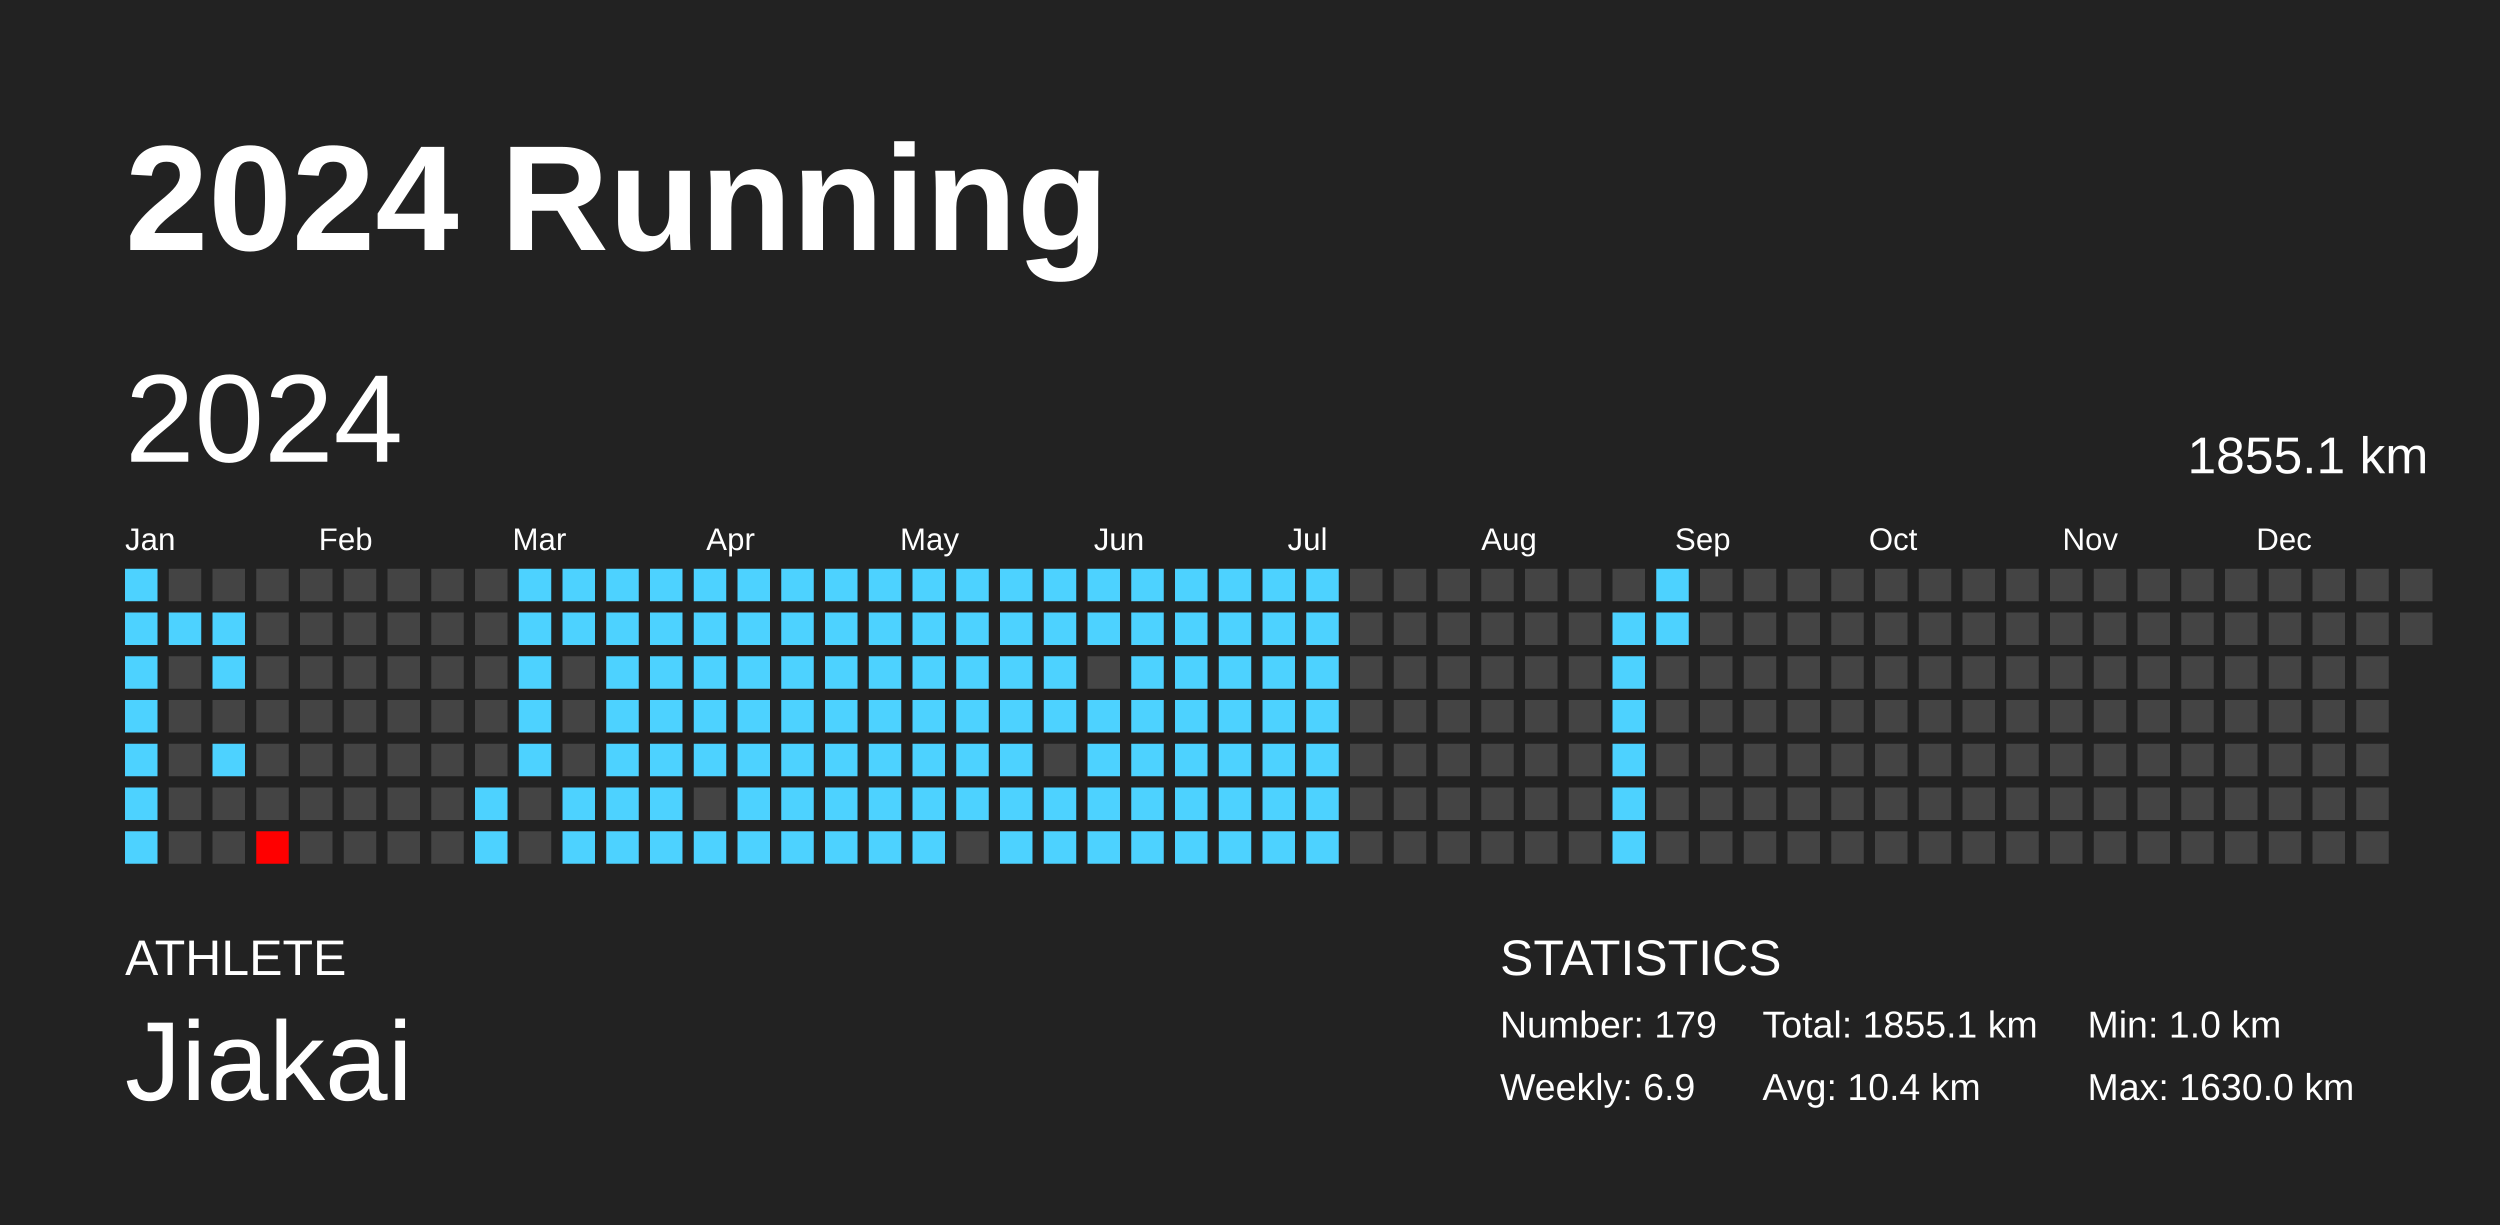
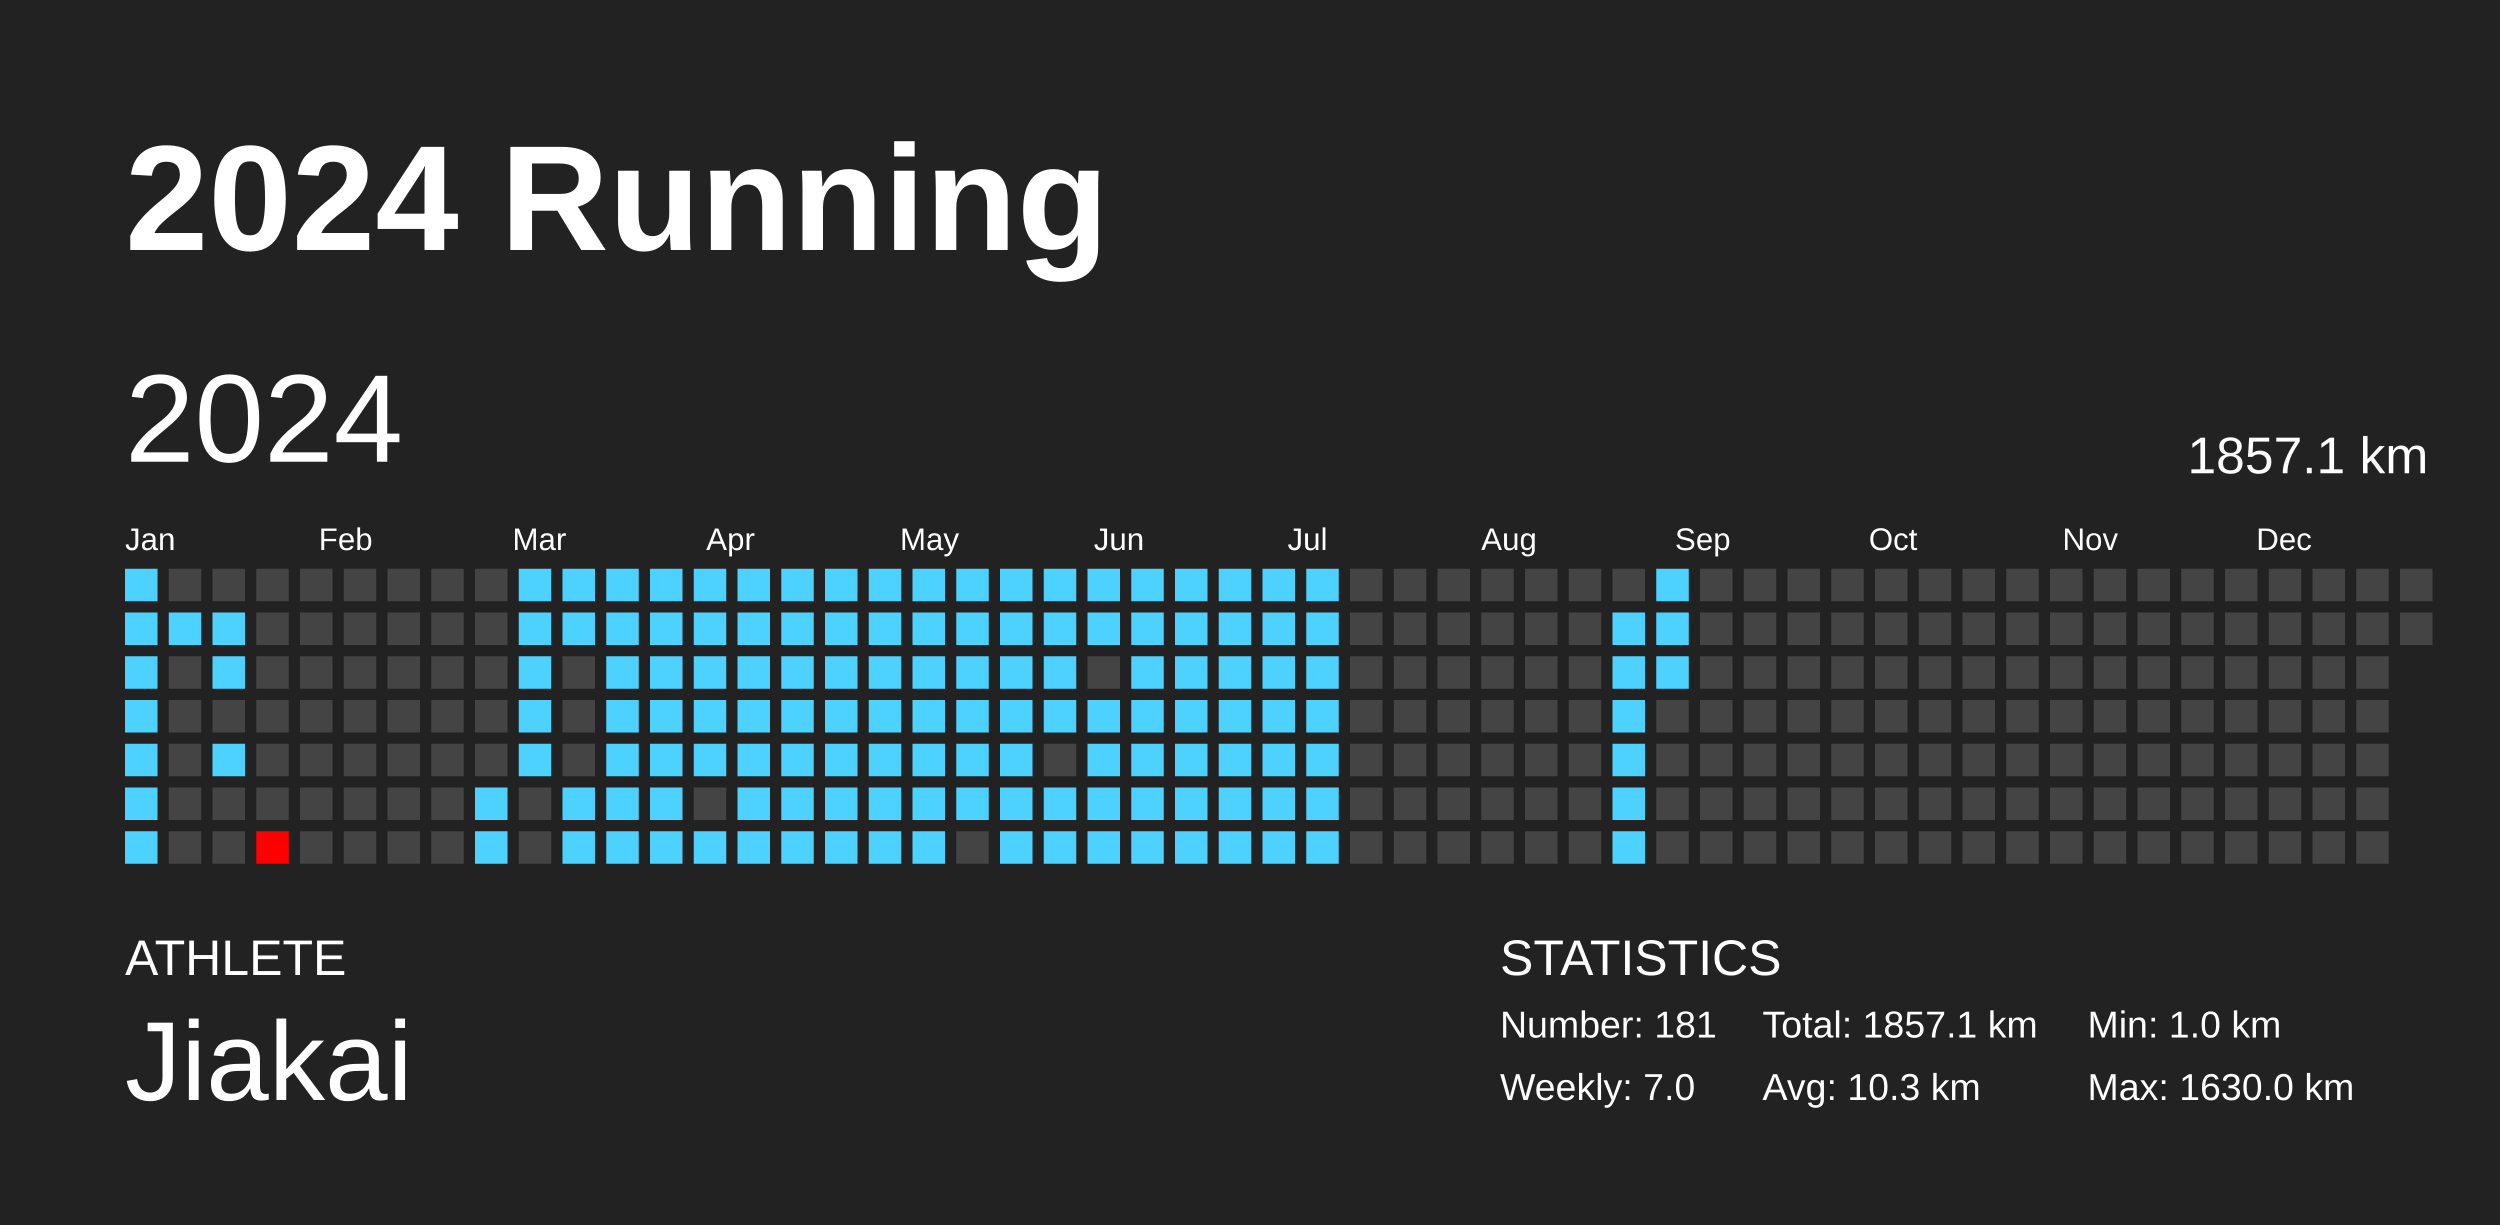
<svg xmlns="http://www.w3.org/2000/svg" baseProfile="full" height="98mm" version="1.1" viewBox="0,0,200,98" width="200mm">
  <defs />
  <rect fill="#222222" height="98" width="200" x="0" y="0" />
  <text fill="#FFFFFF" style="font-size:12px; font-family:Arial; font-weight:bold;" x="10" y="20">2024 Running</text>
  <text fill="#FFFFFF" style="font-size:4px; font-family:Arial" x="10" y="78">ATHLETE</text>
  <text fill="#FFFFFF" style="font-size:9px; font-family:Arial" x="10" y="88">Jiakai</text>
  <text fill="#FFFFFF" style="font-size:4px; font-family:Arial" x="120" y="78">STATISTICS</text>
-   <text fill="#FFFFFF" style="font-size:3px; font-family:Arial" x="120" y="83">Number: 179</text>
-   <text fill="#FFFFFF" style="font-size:3px; font-family:Arial" x="120" y="88">Weekly: 6.9</text>
-   <text fill="#FFFFFF" style="font-size:3px; font-family:Arial" x="141" y="83">Total: 1855.1 km</text>
-   <text fill="#FFFFFF" style="font-size:3px; font-family:Arial" x="141" y="88">Avg: 10.4 km</text>
+   <text fill="#FFFFFF" style="font-size:3px; font-family:Arial" x="120" y="83">Number: 181</text>
+   <text fill="#FFFFFF" style="font-size:3px; font-family:Arial" x="120" y="88">Weekly: 7.0</text>
+   <text fill="#FFFFFF" style="font-size:3px; font-family:Arial" x="141" y="83">Total: 1857.1 km</text>
+   <text fill="#FFFFFF" style="font-size:3px; font-family:Arial" x="141" y="88">Avg: 10.3 km</text>
  <text fill="#FFFFFF" style="font-size:3px; font-family:Arial" x="167" y="83">Min: 1.0 km</text>
  <text fill="#FFFFFF" style="font-size:3px; font-family:Arial" x="167" y="88">Max: 1630.0 km</text>
  <text dominant-baseline="hanging" fill="#FFFFFF" style="font-size:10.0px; font-family:Arial;" x="10" y="30">2024</text>
-   <text dominant-baseline="hanging" fill="#FFFFFF" style="font-size:4.125px; font-family:Arial;" x="175" y="35">1855.1 km</text>
+   <text dominant-baseline="hanging" fill="#FFFFFF" style="font-size:4.125px; font-family:Arial;" x="175" y="35">1857.1 km</text>
  <text fill="#FFFFFF" style="font-size:2.5px; font-family:Arial" x="10.0" y="44">Jan</text>
  <text fill="#FFFFFF" style="font-size:2.5px; font-family:Arial" x="25.5" y="44">Feb</text>
  <text fill="#FFFFFF" style="font-size:2.5px; font-family:Arial" x="41.0" y="44">Mar</text>
  <text fill="#FFFFFF" style="font-size:2.5px; font-family:Arial" x="56.5" y="44">Apr</text>
  <text fill="#FFFFFF" style="font-size:2.5px; font-family:Arial" x="72.0" y="44">May</text>
  <text fill="#FFFFFF" style="font-size:2.5px; font-family:Arial" x="87.5" y="44">Jun</text>
  <text fill="#FFFFFF" style="font-size:2.5px; font-family:Arial" x="103.0" y="44">Jul</text>
  <text fill="#FFFFFF" style="font-size:2.5px; font-family:Arial" x="118.5" y="44">Aug</text>
  <text fill="#FFFFFF" style="font-size:2.5px; font-family:Arial" x="134.0" y="44">Sep</text>
  <text fill="#FFFFFF" style="font-size:2.5px; font-family:Arial" x="149.5" y="44">Oct</text>
  <text fill="#FFFFFF" style="font-size:2.5px; font-family:Arial" x="165.0" y="44">Nov</text>
  <text fill="#FFFFFF" style="font-size:2.5px; font-family:Arial" x="180.5" y="44">Dec</text>
  <rect fill="#4dd2ff" height="2.6" width="2.6" x="10.0" y="45.5" />
  <rect fill="#4dd2ff" height="2.6" width="2.6" x="10.0" y="49.0" />
  <rect fill="#4dd2ff" height="2.6" width="2.6" x="10.0" y="52.5" />
  <rect fill="#4dd2ff" height="2.6" width="2.6" x="10.0" y="56.0" />
  <rect fill="#4dd2ff" height="2.6" width="2.6" x="10.0" y="59.5" />
  <rect fill="#4dd2ff" height="2.6" width="2.6" x="10.0" y="63.0" />
  <rect fill="#4dd2ff" height="2.6" width="2.6" x="10.0" y="66.5" />
  <rect fill="#444444" height="2.6" width="2.6" x="13.5" y="45.5" />
  <rect fill="#4dd2ff" height="2.6" width="2.6" x="13.5" y="49.0" />
  <rect fill="#444444" height="2.6" width="2.6" x="13.5" y="52.5" />
  <rect fill="#444444" height="2.6" width="2.6" x="13.5" y="56.0" />
  <rect fill="#444444" height="2.6" width="2.6" x="13.5" y="59.5" />
  <rect fill="#444444" height="2.6" width="2.6" x="13.5" y="63.0" />
  <rect fill="#444444" height="2.6" width="2.6" x="13.5" y="66.5" />
  <rect fill="#444444" height="2.6" width="2.6" x="17.0" y="45.5" />
  <rect fill="#4dd2ff" height="2.6" width="2.6" x="17.0" y="49.0" />
  <rect fill="#4dd2ff" height="2.6" width="2.6" x="17.0" y="52.5" />
  <rect fill="#444444" height="2.6" width="2.6" x="17.0" y="56.0" />
  <rect fill="#4dd2ff" height="2.6" width="2.6" x="17.0" y="59.5" />
  <rect fill="#444444" height="2.6" width="2.6" x="17.0" y="63.0" />
  <rect fill="#444444" height="2.6" width="2.6" x="17.0" y="66.5" />
  <rect fill="#444444" height="2.6" width="2.6" x="20.5" y="45.5" />
  <rect fill="#444444" height="2.6" width="2.6" x="20.5" y="49.0" />
  <rect fill="#444444" height="2.6" width="2.6" x="20.5" y="52.5" />
  <rect fill="#444444" height="2.6" width="2.6" x="20.5" y="56.0" />
  <rect fill="#444444" height="2.6" width="2.6" x="20.5" y="59.5" />
  <rect fill="#444444" height="2.6" width="2.6" x="20.5" y="63.0" />
  <rect fill="red" height="2.6" width="2.6" x="20.5" y="66.5" />
  <rect fill="#444444" height="2.6" width="2.6" x="24.0" y="45.5" />
  <rect fill="#444444" height="2.6" width="2.6" x="24.0" y="49.0" />
  <rect fill="#444444" height="2.6" width="2.6" x="24.0" y="52.5" />
  <rect fill="#444444" height="2.6" width="2.6" x="24.0" y="56.0" />
  <rect fill="#444444" height="2.6" width="2.6" x="24.0" y="59.5" />
  <rect fill="#444444" height="2.6" width="2.6" x="24.0" y="63.0" />
  <rect fill="#444444" height="2.6" width="2.6" x="24.0" y="66.5" />
  <rect fill="#444444" height="2.6" width="2.6" x="27.5" y="45.5" />
  <rect fill="#444444" height="2.6" width="2.6" x="27.5" y="49.0" />
  <rect fill="#444444" height="2.6" width="2.6" x="27.5" y="52.5" />
  <rect fill="#444444" height="2.6" width="2.6" x="27.5" y="56.0" />
  <rect fill="#444444" height="2.6" width="2.6" x="27.5" y="59.5" />
  <rect fill="#444444" height="2.6" width="2.6" x="27.5" y="63.0" />
  <rect fill="#444444" height="2.6" width="2.6" x="27.5" y="66.5" />
  <rect fill="#444444" height="2.6" width="2.6" x="31.0" y="45.5" />
  <rect fill="#444444" height="2.6" width="2.6" x="31.0" y="49.0" />
  <rect fill="#444444" height="2.6" width="2.6" x="31.0" y="52.5" />
  <rect fill="#444444" height="2.6" width="2.6" x="31.0" y="56.0" />
  <rect fill="#444444" height="2.6" width="2.6" x="31.0" y="59.5" />
  <rect fill="#444444" height="2.6" width="2.6" x="31.0" y="63.0" />
  <rect fill="#444444" height="2.6" width="2.6" x="31.0" y="66.5" />
  <rect fill="#444444" height="2.6" width="2.6" x="34.5" y="45.5" />
  <rect fill="#444444" height="2.6" width="2.6" x="34.5" y="49.0" />
  <rect fill="#444444" height="2.6" width="2.6" x="34.5" y="52.5" />
  <rect fill="#444444" height="2.6" width="2.6" x="34.5" y="56.0" />
  <rect fill="#444444" height="2.6" width="2.6" x="34.5" y="59.5" />
  <rect fill="#444444" height="2.6" width="2.6" x="34.5" y="63.0" />
  <rect fill="#444444" height="2.6" width="2.6" x="34.5" y="66.5" />
  <rect fill="#444444" height="2.6" width="2.6" x="38.0" y="45.5" />
  <rect fill="#444444" height="2.6" width="2.6" x="38.0" y="49.0" />
  <rect fill="#444444" height="2.6" width="2.6" x="38.0" y="52.5" />
  <rect fill="#444444" height="2.6" width="2.6" x="38.0" y="56.0" />
  <rect fill="#444444" height="2.6" width="2.6" x="38.0" y="59.5" />
  <rect fill="#4dd2ff" height="2.6" width="2.6" x="38.0" y="63.0" />
  <rect fill="#4dd2ff" height="2.6" width="2.6" x="38.0" y="66.5" />
  <rect fill="#4dd2ff" height="2.6" width="2.6" x="41.5" y="45.5" />
  <rect fill="#4dd2ff" height="2.6" width="2.6" x="41.5" y="49.0" />
  <rect fill="#4dd2ff" height="2.6" width="2.6" x="41.5" y="52.5" />
  <rect fill="#4dd2ff" height="2.6" width="2.6" x="41.5" y="56.0" />
  <rect fill="#4dd2ff" height="2.6" width="2.6" x="41.5" y="59.5" />
  <rect fill="#444444" height="2.6" width="2.6" x="41.5" y="63.0" />
  <rect fill="#444444" height="2.6" width="2.6" x="41.5" y="66.5" />
  <rect fill="#4dd2ff" height="2.6" width="2.6" x="45.0" y="45.5" />
  <rect fill="#4dd2ff" height="2.6" width="2.6" x="45.0" y="49.0" />
  <rect fill="#444444" height="2.6" width="2.6" x="45.0" y="52.5" />
  <rect fill="#444444" height="2.6" width="2.6" x="45.0" y="56.0" />
  <rect fill="#444444" height="2.6" width="2.6" x="45.0" y="59.5" />
  <rect fill="#4dd2ff" height="2.6" width="2.6" x="45.0" y="63.0" />
  <rect fill="#4dd2ff" height="2.6" width="2.6" x="45.0" y="66.5" />
  <rect fill="#4dd2ff" height="2.6" width="2.6" x="48.5" y="45.5" />
  <rect fill="#4dd2ff" height="2.6" width="2.6" x="48.5" y="49.0" />
  <rect fill="#4dd2ff" height="2.6" width="2.6" x="48.5" y="52.5" />
  <rect fill="#4dd2ff" height="2.6" width="2.6" x="48.5" y="56.0" />
  <rect fill="#4dd2ff" height="2.6" width="2.6" x="48.5" y="59.5" />
  <rect fill="#4dd2ff" height="2.6" width="2.6" x="48.5" y="63.0" />
  <rect fill="#4dd2ff" height="2.6" width="2.6" x="48.5" y="66.5" />
  <rect fill="#4dd2ff" height="2.6" width="2.6" x="52.0" y="45.5" />
  <rect fill="#4dd2ff" height="2.6" width="2.6" x="52.0" y="49.0" />
  <rect fill="#4dd2ff" height="2.6" width="2.6" x="52.0" y="52.5" />
  <rect fill="#4dd2ff" height="2.6" width="2.6" x="52.0" y="56.0" />
  <rect fill="#4dd2ff" height="2.6" width="2.6" x="52.0" y="59.5" />
  <rect fill="#4dd2ff" height="2.6" width="2.6" x="52.0" y="63.0" />
  <rect fill="#4dd2ff" height="2.6" width="2.6" x="52.0" y="66.5" />
  <rect fill="#4dd2ff" height="2.6" width="2.6" x="55.5" y="45.5" />
  <rect fill="#4dd2ff" height="2.6" width="2.6" x="55.5" y="49.0" />
  <rect fill="#4dd2ff" height="2.6" width="2.6" x="55.5" y="52.5" />
  <rect fill="#4dd2ff" height="2.6" width="2.6" x="55.5" y="56.0" />
  <rect fill="#4dd2ff" height="2.6" width="2.6" x="55.5" y="59.5" />
  <rect fill="#444444" height="2.6" width="2.6" x="55.5" y="63.0" />
  <rect fill="#4dd2ff" height="2.6" width="2.6" x="55.5" y="66.5" />
  <rect fill="#4dd2ff" height="2.6" width="2.6" x="59.0" y="45.5" />
  <rect fill="#4dd2ff" height="2.6" width="2.6" x="59.0" y="49.0" />
  <rect fill="#4dd2ff" height="2.6" width="2.6" x="59.0" y="52.5" />
  <rect fill="#4dd2ff" height="2.6" width="2.6" x="59.0" y="56.0" />
  <rect fill="#4dd2ff" height="2.6" width="2.6" x="59.0" y="59.5" />
  <rect fill="#4dd2ff" height="2.6" width="2.6" x="59.0" y="63.0" />
  <rect fill="#4dd2ff" height="2.6" width="2.6" x="59.0" y="66.5" />
  <rect fill="#4dd2ff" height="2.6" width="2.6" x="62.5" y="45.5" />
  <rect fill="#4dd2ff" height="2.6" width="2.6" x="62.5" y="49.0" />
  <rect fill="#4dd2ff" height="2.6" width="2.6" x="62.5" y="52.5" />
  <rect fill="#4dd2ff" height="2.6" width="2.6" x="62.5" y="56.0" />
  <rect fill="#4dd2ff" height="2.6" width="2.6" x="62.5" y="59.5" />
  <rect fill="#4dd2ff" height="2.6" width="2.6" x="62.5" y="63.0" />
  <rect fill="#4dd2ff" height="2.6" width="2.6" x="62.5" y="66.5" />
  <rect fill="#4dd2ff" height="2.6" width="2.6" x="66.0" y="45.5" />
  <rect fill="#4dd2ff" height="2.6" width="2.6" x="66.0" y="49.0" />
  <rect fill="#4dd2ff" height="2.6" width="2.6" x="66.0" y="52.5" />
  <rect fill="#4dd2ff" height="2.6" width="2.6" x="66.0" y="56.0" />
  <rect fill="#4dd2ff" height="2.6" width="2.6" x="66.0" y="59.5" />
  <rect fill="#4dd2ff" height="2.6" width="2.6" x="66.0" y="63.0" />
  <rect fill="#4dd2ff" height="2.6" width="2.6" x="66.0" y="66.5" />
  <rect fill="#4dd2ff" height="2.6" width="2.6" x="69.5" y="45.5" />
  <rect fill="#4dd2ff" height="2.6" width="2.6" x="69.5" y="49.0" />
  <rect fill="#4dd2ff" height="2.6" width="2.6" x="69.5" y="52.5" />
  <rect fill="#4dd2ff" height="2.6" width="2.6" x="69.5" y="56.0" />
  <rect fill="#4dd2ff" height="2.6" width="2.6" x="69.5" y="59.5" />
  <rect fill="#4dd2ff" height="2.6" width="2.6" x="69.5" y="63.0" />
  <rect fill="#4dd2ff" height="2.6" width="2.6" x="69.5" y="66.5" />
  <rect fill="#4dd2ff" height="2.6" width="2.6" x="73.0" y="45.5" />
  <rect fill="#4dd2ff" height="2.6" width="2.6" x="73.0" y="49.0" />
  <rect fill="#4dd2ff" height="2.6" width="2.6" x="73.0" y="52.5" />
  <rect fill="#4dd2ff" height="2.6" width="2.6" x="73.0" y="56.0" />
  <rect fill="#4dd2ff" height="2.6" width="2.6" x="73.0" y="59.5" />
  <rect fill="#4dd2ff" height="2.6" width="2.6" x="73.0" y="63.0" />
  <rect fill="#4dd2ff" height="2.6" width="2.6" x="73.0" y="66.5" />
  <rect fill="#4dd2ff" height="2.6" width="2.6" x="76.5" y="45.5" />
  <rect fill="#4dd2ff" height="2.6" width="2.6" x="76.5" y="49.0" />
  <rect fill="#4dd2ff" height="2.6" width="2.6" x="76.5" y="52.5" />
  <rect fill="#4dd2ff" height="2.6" width="2.6" x="76.5" y="56.0" />
  <rect fill="#4dd2ff" height="2.6" width="2.6" x="76.5" y="59.5" />
  <rect fill="#4dd2ff" height="2.6" width="2.6" x="76.5" y="63.0" />
  <rect fill="#444444" height="2.6" width="2.6" x="76.5" y="66.5" />
  <rect fill="#4dd2ff" height="2.6" width="2.6" x="80.0" y="45.5" />
  <rect fill="#4dd2ff" height="2.6" width="2.6" x="80.0" y="49.0" />
  <rect fill="#4dd2ff" height="2.6" width="2.6" x="80.0" y="52.5" />
  <rect fill="#4dd2ff" height="2.6" width="2.6" x="80.0" y="56.0" />
  <rect fill="#4dd2ff" height="2.6" width="2.6" x="80.0" y="59.5" />
  <rect fill="#4dd2ff" height="2.6" width="2.6" x="80.0" y="63.0" />
  <rect fill="#4dd2ff" height="2.6" width="2.6" x="80.0" y="66.5" />
  <rect fill="#4dd2ff" height="2.6" width="2.6" x="83.5" y="45.5" />
  <rect fill="#4dd2ff" height="2.6" width="2.6" x="83.5" y="49.0" />
  <rect fill="#4dd2ff" height="2.6" width="2.6" x="83.5" y="52.5" />
  <rect fill="#4dd2ff" height="2.6" width="2.6" x="83.5" y="56.0" />
  <rect fill="#444444" height="2.6" width="2.6" x="83.5" y="59.5" />
  <rect fill="#4dd2ff" height="2.6" width="2.6" x="83.5" y="63.0" />
  <rect fill="#4dd2ff" height="2.6" width="2.6" x="83.5" y="66.5" />
  <rect fill="#4dd2ff" height="2.6" width="2.6" x="87.0" y="45.5" />
  <rect fill="#4dd2ff" height="2.6" width="2.6" x="87.0" y="49.0" />
  <rect fill="#444444" height="2.6" width="2.6" x="87.0" y="52.5" />
  <rect fill="#4dd2ff" height="2.6" width="2.6" x="87.0" y="56.0" />
  <rect fill="#4dd2ff" height="2.6" width="2.6" x="87.0" y="59.5" />
  <rect fill="#4dd2ff" height="2.6" width="2.6" x="87.0" y="63.0" />
  <rect fill="#4dd2ff" height="2.6" width="2.6" x="87.0" y="66.5" />
  <rect fill="#4dd2ff" height="2.6" width="2.6" x="90.5" y="45.5" />
  <rect fill="#4dd2ff" height="2.6" width="2.6" x="90.5" y="49.0" />
  <rect fill="#4dd2ff" height="2.6" width="2.6" x="90.5" y="52.5" />
  <rect fill="#4dd2ff" height="2.6" width="2.6" x="90.5" y="56.0" />
  <rect fill="#4dd2ff" height="2.6" width="2.6" x="90.5" y="59.5" />
  <rect fill="#4dd2ff" height="2.6" width="2.6" x="90.5" y="63.0" />
  <rect fill="#4dd2ff" height="2.6" width="2.6" x="90.5" y="66.5" />
  <rect fill="#4dd2ff" height="2.6" width="2.6" x="94.0" y="45.5" />
  <rect fill="#4dd2ff" height="2.6" width="2.6" x="94.0" y="49.0" />
  <rect fill="#4dd2ff" height="2.6" width="2.6" x="94.0" y="52.5" />
  <rect fill="#4dd2ff" height="2.6" width="2.6" x="94.0" y="56.0" />
  <rect fill="#4dd2ff" height="2.6" width="2.6" x="94.0" y="59.5" />
  <rect fill="#4dd2ff" height="2.6" width="2.6" x="94.0" y="63.0" />
  <rect fill="#4dd2ff" height="2.6" width="2.6" x="94.0" y="66.5" />
  <rect fill="#4dd2ff" height="2.6" width="2.6" x="97.5" y="45.5" />
  <rect fill="#4dd2ff" height="2.6" width="2.6" x="97.5" y="49.0" />
  <rect fill="#4dd2ff" height="2.6" width="2.6" x="97.5" y="52.5" />
  <rect fill="#4dd2ff" height="2.6" width="2.6" x="97.5" y="56.0" />
  <rect fill="#4dd2ff" height="2.6" width="2.6" x="97.5" y="59.5" />
  <rect fill="#4dd2ff" height="2.6" width="2.6" x="97.5" y="63.0" />
  <rect fill="#4dd2ff" height="2.6" width="2.6" x="97.5" y="66.5" />
  <rect fill="#4dd2ff" height="2.6" width="2.6" x="101.0" y="45.5" />
  <rect fill="#4dd2ff" height="2.6" width="2.6" x="101.0" y="49.0" />
  <rect fill="#4dd2ff" height="2.6" width="2.6" x="101.0" y="52.5" />
  <rect fill="#4dd2ff" height="2.6" width="2.6" x="101.0" y="56.0" />
  <rect fill="#4dd2ff" height="2.6" width="2.6" x="101.0" y="59.5" />
  <rect fill="#4dd2ff" height="2.6" width="2.6" x="101.0" y="63.0" />
  <rect fill="#4dd2ff" height="2.6" width="2.6" x="101.0" y="66.5" />
  <rect fill="#4dd2ff" height="2.6" width="2.6" x="104.5" y="45.5" />
  <rect fill="#4dd2ff" height="2.6" width="2.6" x="104.5" y="49.0" />
  <rect fill="#4dd2ff" height="2.6" width="2.6" x="104.5" y="52.5" />
  <rect fill="#4dd2ff" height="2.6" width="2.6" x="104.5" y="56.0" />
  <rect fill="#4dd2ff" height="2.6" width="2.6" x="104.5" y="59.5" />
  <rect fill="#4dd2ff" height="2.6" width="2.6" x="104.5" y="63.0" />
  <rect fill="#4dd2ff" height="2.6" width="2.6" x="104.5" y="66.5" />
  <rect fill="#444444" height="2.6" width="2.6" x="108.0" y="45.5" />
  <rect fill="#444444" height="2.6" width="2.6" x="108.0" y="49.0" />
  <rect fill="#444444" height="2.6" width="2.6" x="108.0" y="52.5" />
  <rect fill="#444444" height="2.6" width="2.6" x="108.0" y="56.0" />
  <rect fill="#444444" height="2.6" width="2.6" x="108.0" y="59.5" />
  <rect fill="#444444" height="2.6" width="2.6" x="108.0" y="63.0" />
  <rect fill="#444444" height="2.6" width="2.6" x="108.0" y="66.5" />
  <rect fill="#444444" height="2.6" width="2.6" x="111.5" y="45.5" />
  <rect fill="#444444" height="2.6" width="2.6" x="111.5" y="49.0" />
  <rect fill="#444444" height="2.6" width="2.6" x="111.5" y="52.5" />
  <rect fill="#444444" height="2.6" width="2.6" x="111.5" y="56.0" />
  <rect fill="#444444" height="2.6" width="2.6" x="111.5" y="59.5" />
  <rect fill="#444444" height="2.6" width="2.6" x="111.5" y="63.0" />
  <rect fill="#444444" height="2.6" width="2.6" x="111.5" y="66.5" />
  <rect fill="#444444" height="2.6" width="2.6" x="115.0" y="45.5" />
  <rect fill="#444444" height="2.6" width="2.6" x="115.0" y="49.0" />
  <rect fill="#444444" height="2.6" width="2.6" x="115.0" y="52.5" />
  <rect fill="#444444" height="2.6" width="2.6" x="115.0" y="56.0" />
  <rect fill="#444444" height="2.6" width="2.6" x="115.0" y="59.5" />
  <rect fill="#444444" height="2.6" width="2.6" x="115.0" y="63.0" />
  <rect fill="#444444" height="2.6" width="2.6" x="115.0" y="66.5" />
  <rect fill="#444444" height="2.6" width="2.6" x="118.5" y="45.5" />
  <rect fill="#444444" height="2.6" width="2.6" x="118.5" y="49.0" />
  <rect fill="#444444" height="2.6" width="2.6" x="118.5" y="52.5" />
  <rect fill="#444444" height="2.6" width="2.6" x="118.5" y="56.0" />
  <rect fill="#444444" height="2.6" width="2.6" x="118.5" y="59.5" />
  <rect fill="#444444" height="2.6" width="2.6" x="118.5" y="63.0" />
  <rect fill="#444444" height="2.6" width="2.6" x="118.5" y="66.5" />
  <rect fill="#444444" height="2.6" width="2.6" x="122.0" y="45.5" />
  <rect fill="#444444" height="2.6" width="2.6" x="122.0" y="49.0" />
  <rect fill="#444444" height="2.6" width="2.6" x="122.0" y="52.5" />
  <rect fill="#444444" height="2.6" width="2.6" x="122.0" y="56.0" />
  <rect fill="#444444" height="2.6" width="2.6" x="122.0" y="59.5" />
  <rect fill="#444444" height="2.6" width="2.6" x="122.0" y="63.0" />
  <rect fill="#444444" height="2.6" width="2.6" x="122.0" y="66.5" />
  <rect fill="#444444" height="2.6" width="2.6" x="125.5" y="45.5" />
  <rect fill="#444444" height="2.6" width="2.6" x="125.5" y="49.0" />
  <rect fill="#444444" height="2.6" width="2.6" x="125.5" y="52.5" />
  <rect fill="#444444" height="2.6" width="2.6" x="125.5" y="56.0" />
  <rect fill="#444444" height="2.6" width="2.6" x="125.5" y="59.5" />
  <rect fill="#444444" height="2.6" width="2.6" x="125.5" y="63.0" />
  <rect fill="#444444" height="2.6" width="2.6" x="125.5" y="66.5" />
  <rect fill="#444444" height="2.6" width="2.6" x="129.0" y="45.5" />
  <rect fill="#4dd2ff" height="2.6" width="2.6" x="129.0" y="49.0" />
  <rect fill="#4dd2ff" height="2.6" width="2.6" x="129.0" y="52.5" />
  <rect fill="#4dd2ff" height="2.6" width="2.6" x="129.0" y="56.0" />
  <rect fill="#4dd2ff" height="2.6" width="2.6" x="129.0" y="59.5" />
  <rect fill="#4dd2ff" height="2.6" width="2.6" x="129.0" y="63.0" />
  <rect fill="#4dd2ff" height="2.6" width="2.6" x="129.0" y="66.5" />
  <rect fill="#4dd2ff" height="2.6" width="2.6" x="132.5" y="45.5" />
  <rect fill="#4dd2ff" height="2.6" width="2.6" x="132.5" y="49.0" />
-   <rect fill="#444444" height="2.6" width="2.6" x="132.5" y="52.5" />
+   <rect fill="#4dd2ff" height="2.6" width="2.6" x="132.5" y="52.5" />
  <rect fill="#444444" height="2.6" width="2.6" x="132.5" y="56.0" />
  <rect fill="#444444" height="2.6" width="2.6" x="132.5" y="59.5" />
  <rect fill="#444444" height="2.6" width="2.6" x="132.5" y="63.0" />
  <rect fill="#444444" height="2.6" width="2.6" x="132.5" y="66.5" />
  <rect fill="#444444" height="2.6" width="2.6" x="136.0" y="45.5" />
  <rect fill="#444444" height="2.6" width="2.6" x="136.0" y="49.0" />
  <rect fill="#444444" height="2.6" width="2.6" x="136.0" y="52.5" />
  <rect fill="#444444" height="2.6" width="2.6" x="136.0" y="56.0" />
  <rect fill="#444444" height="2.6" width="2.6" x="136.0" y="59.5" />
  <rect fill="#444444" height="2.6" width="2.6" x="136.0" y="63.0" />
  <rect fill="#444444" height="2.6" width="2.6" x="136.0" y="66.5" />
  <rect fill="#444444" height="2.6" width="2.6" x="139.5" y="45.5" />
  <rect fill="#444444" height="2.6" width="2.6" x="139.5" y="49.0" />
  <rect fill="#444444" height="2.6" width="2.6" x="139.5" y="52.5" />
  <rect fill="#444444" height="2.6" width="2.6" x="139.5" y="56.0" />
  <rect fill="#444444" height="2.6" width="2.6" x="139.5" y="59.5" />
  <rect fill="#444444" height="2.6" width="2.6" x="139.5" y="63.0" />
  <rect fill="#444444" height="2.6" width="2.6" x="139.5" y="66.5" />
  <rect fill="#444444" height="2.6" width="2.6" x="143.0" y="45.5" />
  <rect fill="#444444" height="2.6" width="2.6" x="143.0" y="49.0" />
  <rect fill="#444444" height="2.6" width="2.6" x="143.0" y="52.5" />
  <rect fill="#444444" height="2.6" width="2.6" x="143.0" y="56.0" />
  <rect fill="#444444" height="2.6" width="2.6" x="143.0" y="59.5" />
  <rect fill="#444444" height="2.6" width="2.6" x="143.0" y="63.0" />
  <rect fill="#444444" height="2.6" width="2.6" x="143.0" y="66.5" />
  <rect fill="#444444" height="2.6" width="2.6" x="146.5" y="45.5" />
  <rect fill="#444444" height="2.6" width="2.6" x="146.5" y="49.0" />
  <rect fill="#444444" height="2.6" width="2.6" x="146.5" y="52.5" />
  <rect fill="#444444" height="2.6" width="2.6" x="146.5" y="56.0" />
  <rect fill="#444444" height="2.6" width="2.6" x="146.5" y="59.5" />
  <rect fill="#444444" height="2.6" width="2.6" x="146.5" y="63.0" />
  <rect fill="#444444" height="2.6" width="2.6" x="146.5" y="66.5" />
  <rect fill="#444444" height="2.6" width="2.6" x="150.0" y="45.5" />
  <rect fill="#444444" height="2.6" width="2.6" x="150.0" y="49.0" />
  <rect fill="#444444" height="2.6" width="2.6" x="150.0" y="52.5" />
  <rect fill="#444444" height="2.6" width="2.6" x="150.0" y="56.0" />
  <rect fill="#444444" height="2.6" width="2.6" x="150.0" y="59.5" />
  <rect fill="#444444" height="2.6" width="2.6" x="150.0" y="63.0" />
  <rect fill="#444444" height="2.6" width="2.6" x="150.0" y="66.5" />
  <rect fill="#444444" height="2.6" width="2.6" x="153.5" y="45.5" />
  <rect fill="#444444" height="2.6" width="2.6" x="153.5" y="49.0" />
  <rect fill="#444444" height="2.6" width="2.6" x="153.5" y="52.5" />
  <rect fill="#444444" height="2.6" width="2.6" x="153.5" y="56.0" />
  <rect fill="#444444" height="2.6" width="2.6" x="153.5" y="59.5" />
  <rect fill="#444444" height="2.6" width="2.6" x="153.5" y="63.0" />
  <rect fill="#444444" height="2.6" width="2.6" x="153.5" y="66.5" />
  <rect fill="#444444" height="2.6" width="2.6" x="157.0" y="45.5" />
  <rect fill="#444444" height="2.6" width="2.6" x="157.0" y="49.0" />
  <rect fill="#444444" height="2.6" width="2.6" x="157.0" y="52.5" />
  <rect fill="#444444" height="2.6" width="2.6" x="157.0" y="56.0" />
  <rect fill="#444444" height="2.6" width="2.6" x="157.0" y="59.5" />
  <rect fill="#444444" height="2.6" width="2.6" x="157.0" y="63.0" />
  <rect fill="#444444" height="2.6" width="2.6" x="157.0" y="66.5" />
  <rect fill="#444444" height="2.6" width="2.6" x="160.5" y="45.5" />
  <rect fill="#444444" height="2.6" width="2.6" x="160.5" y="49.0" />
  <rect fill="#444444" height="2.6" width="2.6" x="160.5" y="52.5" />
  <rect fill="#444444" height="2.6" width="2.6" x="160.5" y="56.0" />
  <rect fill="#444444" height="2.6" width="2.6" x="160.5" y="59.5" />
  <rect fill="#444444" height="2.6" width="2.6" x="160.5" y="63.0" />
  <rect fill="#444444" height="2.6" width="2.6" x="160.5" y="66.5" />
  <rect fill="#444444" height="2.6" width="2.6" x="164.0" y="45.5" />
  <rect fill="#444444" height="2.6" width="2.6" x="164.0" y="49.0" />
  <rect fill="#444444" height="2.6" width="2.6" x="164.0" y="52.5" />
  <rect fill="#444444" height="2.6" width="2.6" x="164.0" y="56.0" />
  <rect fill="#444444" height="2.6" width="2.6" x="164.0" y="59.5" />
  <rect fill="#444444" height="2.6" width="2.6" x="164.0" y="63.0" />
  <rect fill="#444444" height="2.6" width="2.6" x="164.0" y="66.5" />
  <rect fill="#444444" height="2.6" width="2.6" x="167.5" y="45.5" />
  <rect fill="#444444" height="2.6" width="2.6" x="167.5" y="49.0" />
  <rect fill="#444444" height="2.6" width="2.6" x="167.5" y="52.5" />
  <rect fill="#444444" height="2.6" width="2.6" x="167.5" y="56.0" />
  <rect fill="#444444" height="2.6" width="2.6" x="167.5" y="59.5" />
  <rect fill="#444444" height="2.6" width="2.6" x="167.5" y="63.0" />
  <rect fill="#444444" height="2.6" width="2.6" x="167.5" y="66.5" />
  <rect fill="#444444" height="2.6" width="2.6" x="171.0" y="45.5" />
  <rect fill="#444444" height="2.6" width="2.6" x="171.0" y="49.0" />
  <rect fill="#444444" height="2.6" width="2.6" x="171.0" y="52.5" />
  <rect fill="#444444" height="2.6" width="2.6" x="171.0" y="56.0" />
  <rect fill="#444444" height="2.6" width="2.6" x="171.0" y="59.5" />
  <rect fill="#444444" height="2.6" width="2.6" x="171.0" y="63.0" />
  <rect fill="#444444" height="2.6" width="2.6" x="171.0" y="66.5" />
  <rect fill="#444444" height="2.6" width="2.6" x="174.5" y="45.5" />
  <rect fill="#444444" height="2.6" width="2.6" x="174.5" y="49.0" />
  <rect fill="#444444" height="2.6" width="2.6" x="174.5" y="52.5" />
  <rect fill="#444444" height="2.6" width="2.6" x="174.5" y="56.0" />
  <rect fill="#444444" height="2.6" width="2.6" x="174.5" y="59.5" />
  <rect fill="#444444" height="2.6" width="2.6" x="174.5" y="63.0" />
  <rect fill="#444444" height="2.6" width="2.6" x="174.5" y="66.5" />
  <rect fill="#444444" height="2.6" width="2.6" x="178.0" y="45.5" />
  <rect fill="#444444" height="2.6" width="2.6" x="178.0" y="49.0" />
  <rect fill="#444444" height="2.6" width="2.6" x="178.0" y="52.5" />
  <rect fill="#444444" height="2.6" width="2.6" x="178.0" y="56.0" />
  <rect fill="#444444" height="2.6" width="2.6" x="178.0" y="59.5" />
  <rect fill="#444444" height="2.6" width="2.6" x="178.0" y="63.0" />
  <rect fill="#444444" height="2.6" width="2.6" x="178.0" y="66.5" />
  <rect fill="#444444" height="2.6" width="2.6" x="181.5" y="45.5" />
  <rect fill="#444444" height="2.6" width="2.6" x="181.5" y="49.0" />
  <rect fill="#444444" height="2.6" width="2.6" x="181.5" y="52.5" />
  <rect fill="#444444" height="2.6" width="2.6" x="181.5" y="56.0" />
  <rect fill="#444444" height="2.6" width="2.6" x="181.5" y="59.5" />
  <rect fill="#444444" height="2.6" width="2.6" x="181.5" y="63.0" />
  <rect fill="#444444" height="2.6" width="2.6" x="181.5" y="66.5" />
  <rect fill="#444444" height="2.6" width="2.6" x="185.0" y="45.5" />
  <rect fill="#444444" height="2.6" width="2.6" x="185.0" y="49.0" />
  <rect fill="#444444" height="2.6" width="2.6" x="185.0" y="52.5" />
  <rect fill="#444444" height="2.6" width="2.6" x="185.0" y="56.0" />
  <rect fill="#444444" height="2.6" width="2.6" x="185.0" y="59.5" />
  <rect fill="#444444" height="2.6" width="2.6" x="185.0" y="63.0" />
  <rect fill="#444444" height="2.6" width="2.6" x="185.0" y="66.5" />
  <rect fill="#444444" height="2.6" width="2.6" x="188.5" y="45.5" />
  <rect fill="#444444" height="2.6" width="2.6" x="188.5" y="49.0" />
  <rect fill="#444444" height="2.6" width="2.6" x="188.5" y="52.5" />
  <rect fill="#444444" height="2.6" width="2.6" x="188.5" y="56.0" />
  <rect fill="#444444" height="2.6" width="2.6" x="188.5" y="59.5" />
  <rect fill="#444444" height="2.6" width="2.6" x="188.5" y="63.0" />
  <rect fill="#444444" height="2.6" width="2.6" x="188.5" y="66.5" />
  <rect fill="#444444" height="2.6" width="2.6" x="192.0" y="45.5" />
  <rect fill="#444444" height="2.6" width="2.6" x="192.0" y="49.0" />
</svg>
